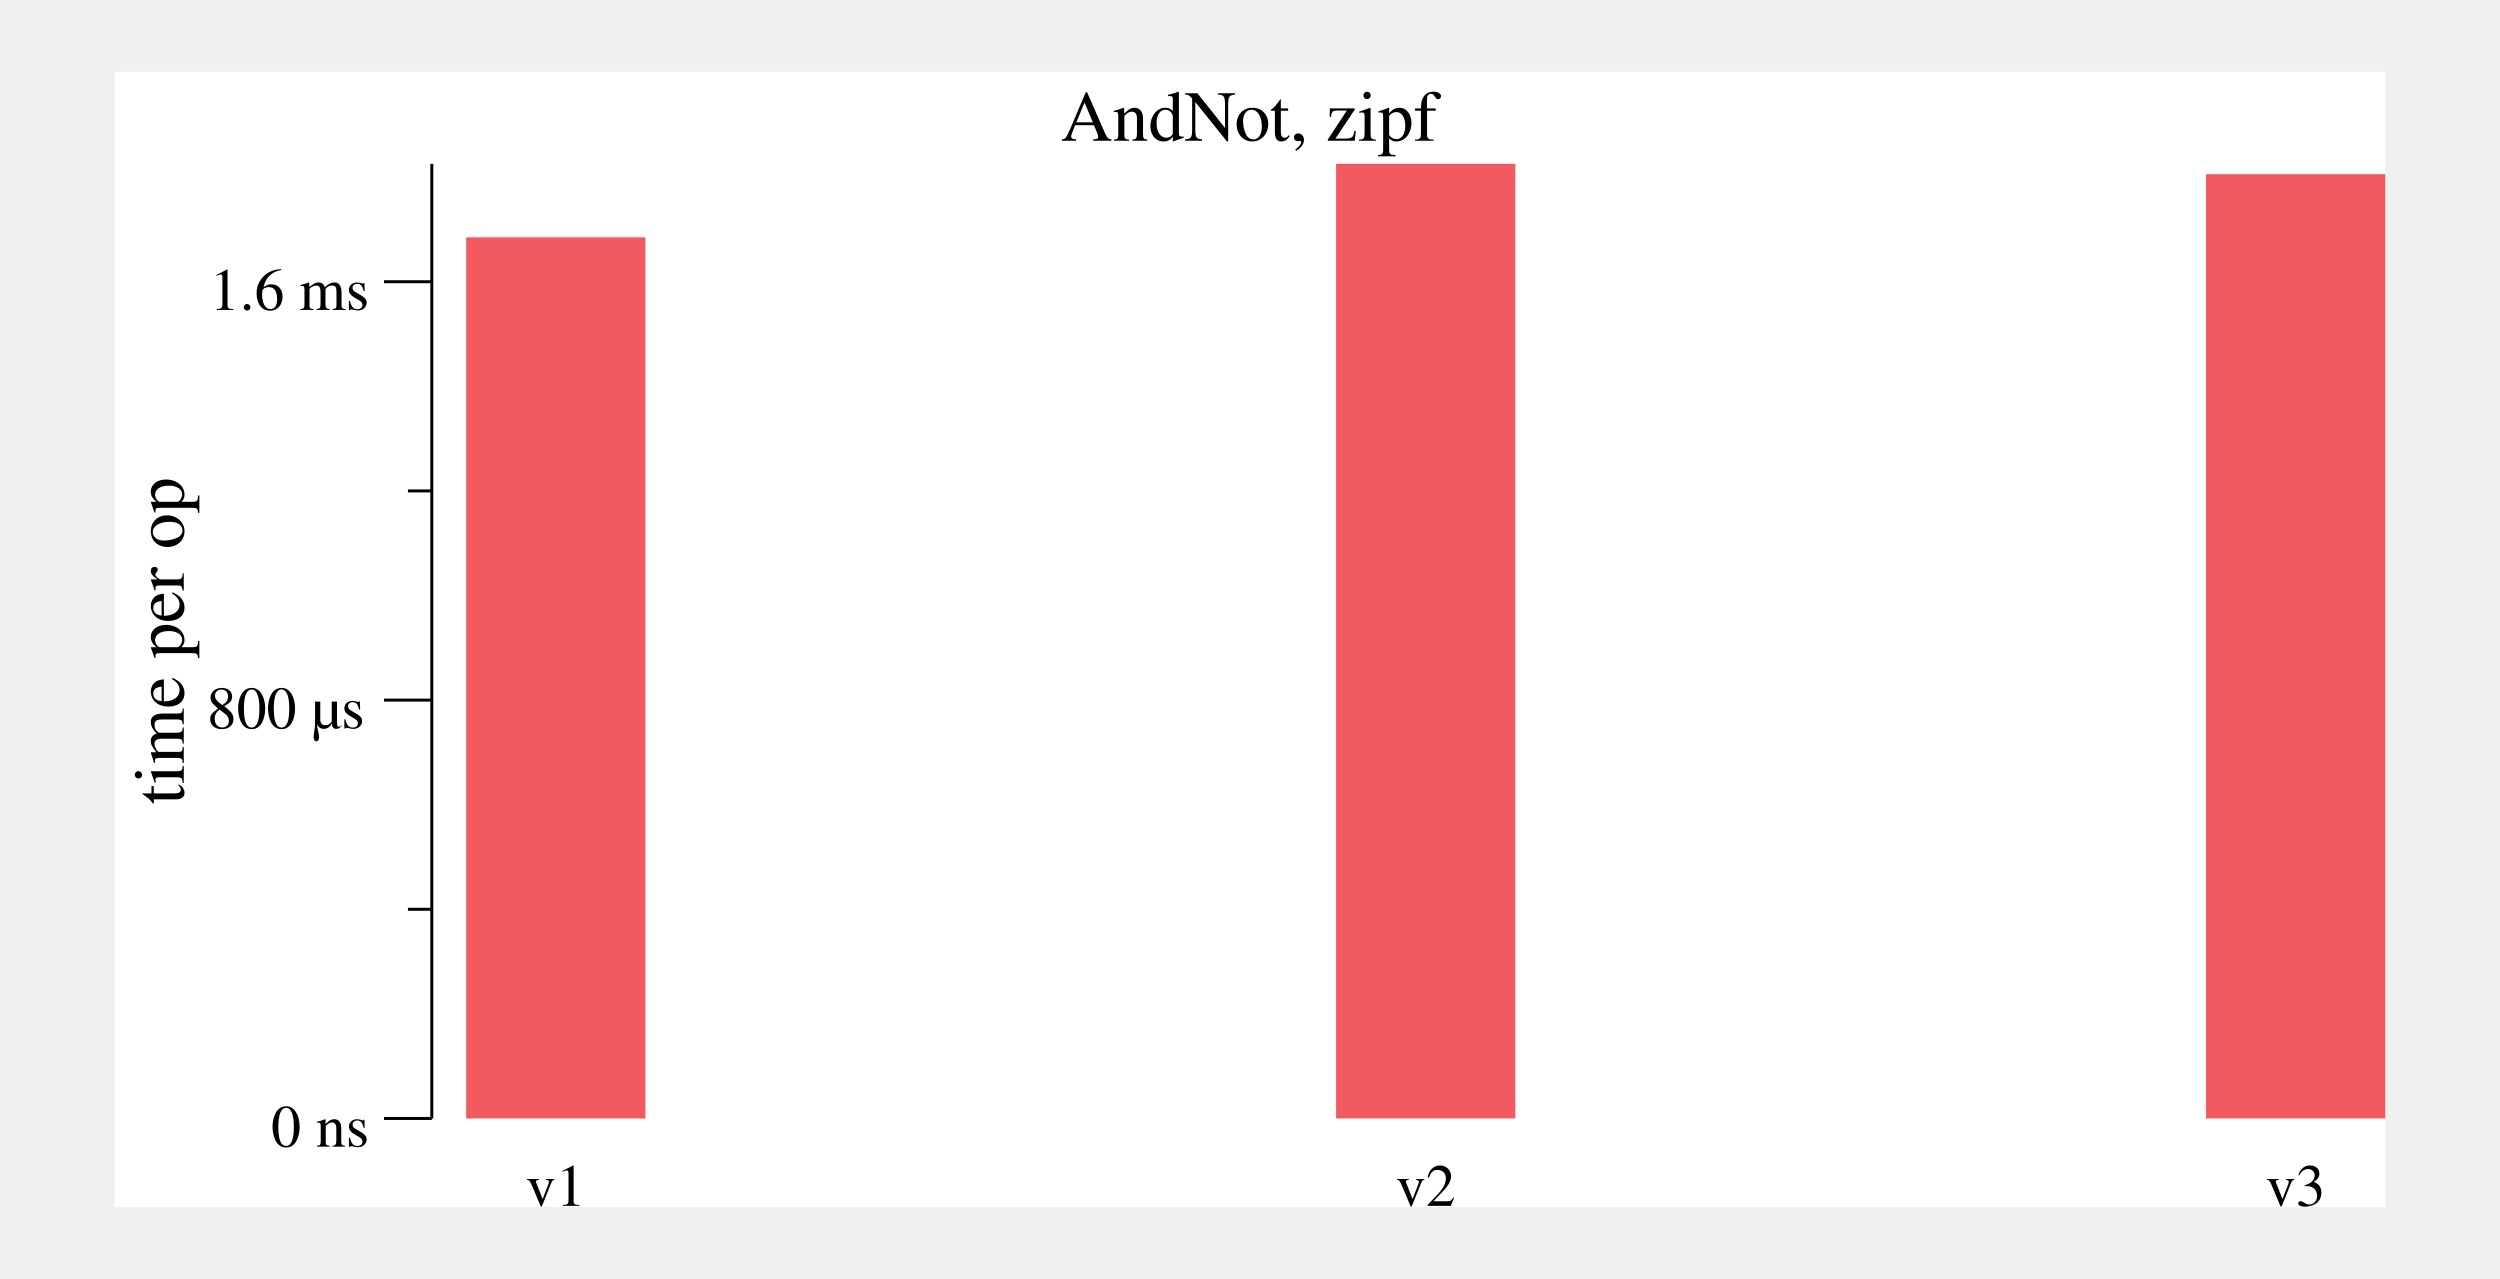
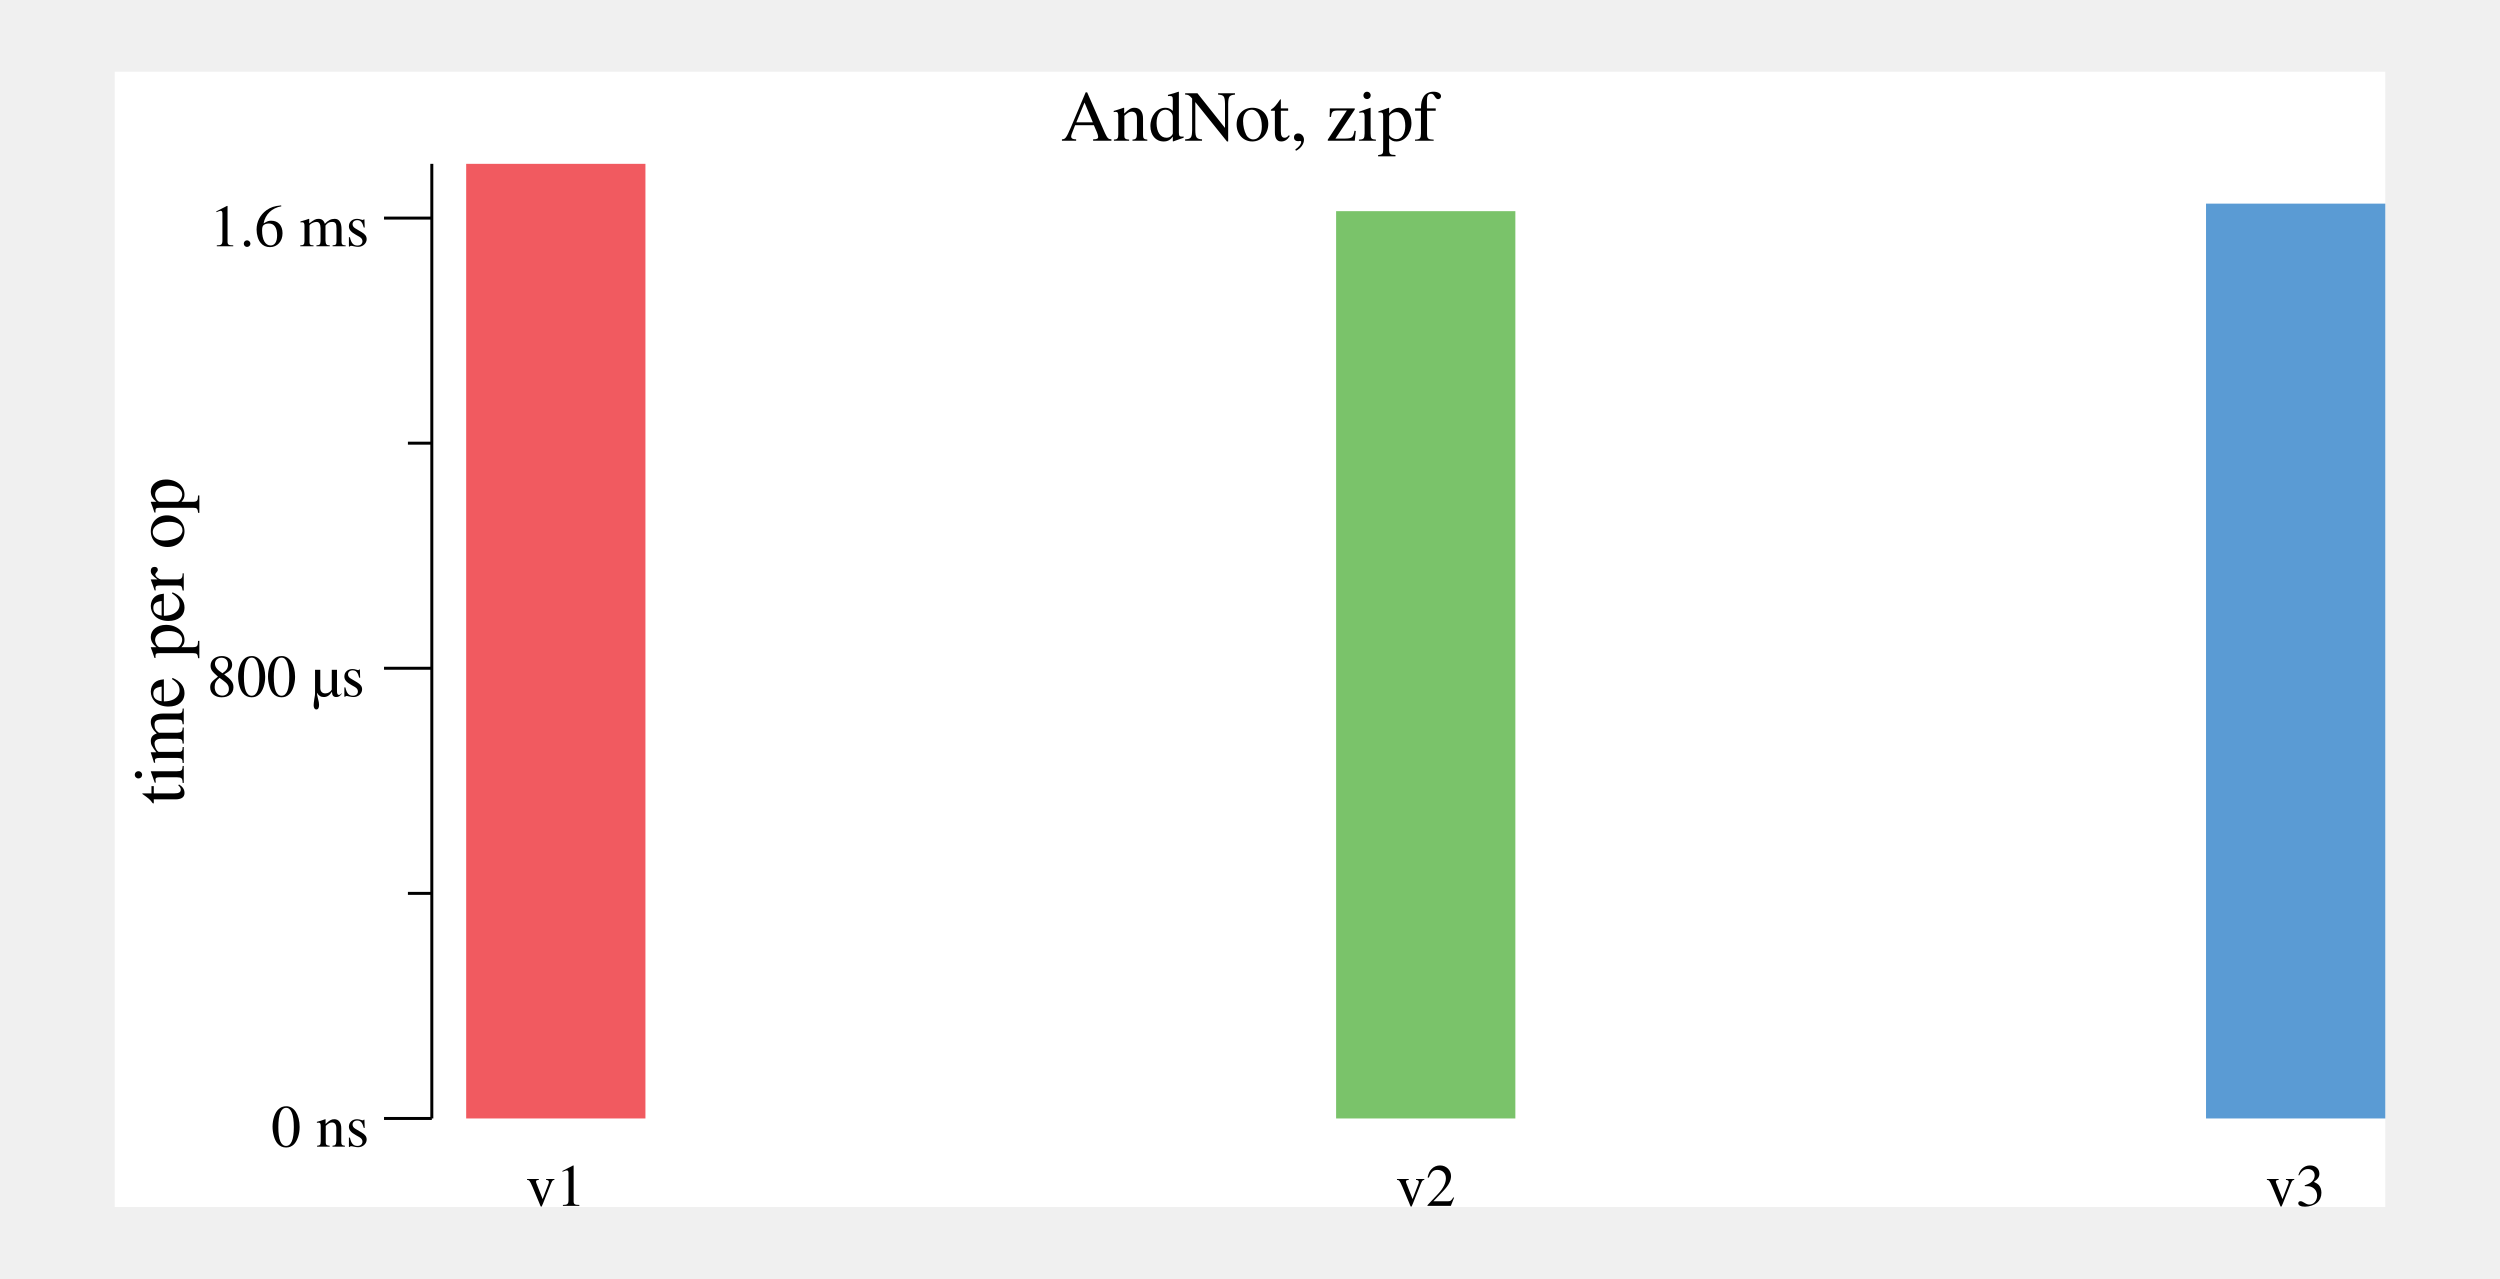
<svg xmlns="http://www.w3.org/2000/svg" width="418.4pt" height="214pt" viewBox="0 0 418.4 214">
  <g transform="scale(1, -1) translate(0, -214)">
    <path d="M19.2,12L399.2,12L399.2,202L19.2,202Z" style="fill:#FFFFFF" />
    <text x="177.54" y="-190.45" transform="scale(1, -1)" style="font-family:Times;font-weight:normal;font-style:normal;font-size:12px">AndNot, zipf</text>
    <text x="88.019" y="-12.186" transform="scale(1, -1)" style="font-family:Times;font-weight:normal;font-style:normal;font-size:10px">v1</text>
    <text x="233.61" y="-12.186" transform="scale(1, -1)" style="font-family:Times;font-weight:normal;font-style:normal;font-size:10px">v2</text>
    <text x="379.2" y="-12.186" transform="scale(1, -1)" style="font-family:Times;font-weight:normal;font-style:normal;font-size:10px">v3</text>
    <g transform="rotate(90)">
      <text x="79.374" y="30.755" transform="scale(1, -1)" style="font-family:Times;font-weight:normal;font-style:normal;font-size:12px">time per op</text>
    </g>
    <text x="45.378" y="-22.093" transform="scale(1, -1)" style="font-family:Times;font-weight:normal;font-style:normal;font-size:10px">0 ns</text>
-     <text x="34.616" y="-92.111" transform="scale(1, -1)" style="font-family:Times;font-weight:normal;font-style:normal;font-size:10px">800 µs</text>
-     <text x="35.099" y="-162.13" transform="scale(1, -1)" style="font-family:Times;font-weight:normal;font-style:normal;font-size:10px">1.6 ms</text>
+     <text x="34.616" y="-97.434" transform="scale(1, -1)" style="font-family:Times;font-weight:normal;font-style:normal;font-size:10px">800 µs</text>
+     <text x="35.099" y="-172.78" transform="scale(1, -1)" style="font-family:Times;font-weight:normal;font-style:normal;font-size:10px">1.6 ms</text>
    <path d="M64.269,26.814L72.269,26.814" style="fill:none;stroke:#000000;stroke-width:0.5" />
-     <path d="M64.269,96.832L72.269,96.832" style="fill:none;stroke:#000000;stroke-width:0.5" />
-     <path d="M64.269,166.85L72.269,166.85" style="fill:none;stroke:#000000;stroke-width:0.5" />
-     <path d="M68.269,61.823L72.269,61.823" style="fill:none;stroke:#000000;stroke-width:0.5" />
-     <path d="M68.269,131.84L72.269,131.84" style="fill:none;stroke:#000000;stroke-width:0.5" />
+     <path d="M64.269,102.16L72.269,102.16" style="fill:none;stroke:#000000;stroke-width:0.5" />
+     <path d="M64.269,177.5L72.269,177.5" style="fill:none;stroke:#000000;stroke-width:0.5" />
+     <path d="M68.269,64.485L72.269,64.485" style="fill:none;stroke:#000000;stroke-width:0.5" />
+     <path d="M68.269,139.83L72.269,139.83" style="fill:none;stroke:#000000;stroke-width:0.5" />
    <path d="M72.269,26.814L72.269,186.58" style="fill:none;stroke:#000000;stroke-width:0.5" />
-     <path d="M78.019,26.814L78.019,174.28L108.02,174.28L108.02,26.814Z" style="fill:#F15A60" />
-     <path d="M223.61,26.814L223.61,186.58L253.61,186.58L253.61,26.814Z" style="fill:#F15A60" />
-     <path d="M369.2,26.814L369.2,184.85L399.2,184.85L399.2,26.814Z" style="fill:#F15A60" />
+     <path d="M78.019,26.814L78.019,186.58L108.02,186.58L108.02,26.814Z" style="fill:#F15A60" />
+     <path d="M223.61,26.814L223.61,26.814L253.61,26.814L253.61,26.814Z" style="fill:#F15A60" />
+     <path d="M369.2,26.814L369.2,26.814L399.2,26.814L399.2,26.814Z" style="fill:#F15A60" />
+     <path d="M78.019,26.814L78.019,26.814L108.02,26.814L108.02,26.814Z" style="fill:#7AC36A" />
+     <path d="M223.61,26.814L223.61,178.66L253.61,178.66L253.61,26.814Z" style="fill:#7AC36A" />
+     <path d="M369.2,26.814L369.2,26.814L399.2,26.814L399.2,26.814Z" style="fill:#7AC36A" />
+     <path d="M78.019,26.814L78.019,26.814L108.02,26.814L108.02,26.814Z" style="fill:#5A9BD4" />
+     <path d="M223.61,26.814L223.61,26.814L253.61,26.814L253.61,26.814Z" style="fill:#5A9BD4" />
+     <path d="M369.2,26.814L369.2,179.92L399.2,179.92L399.2,26.814Z" style="fill:#5A9BD4" />
  </g>
</svg>
